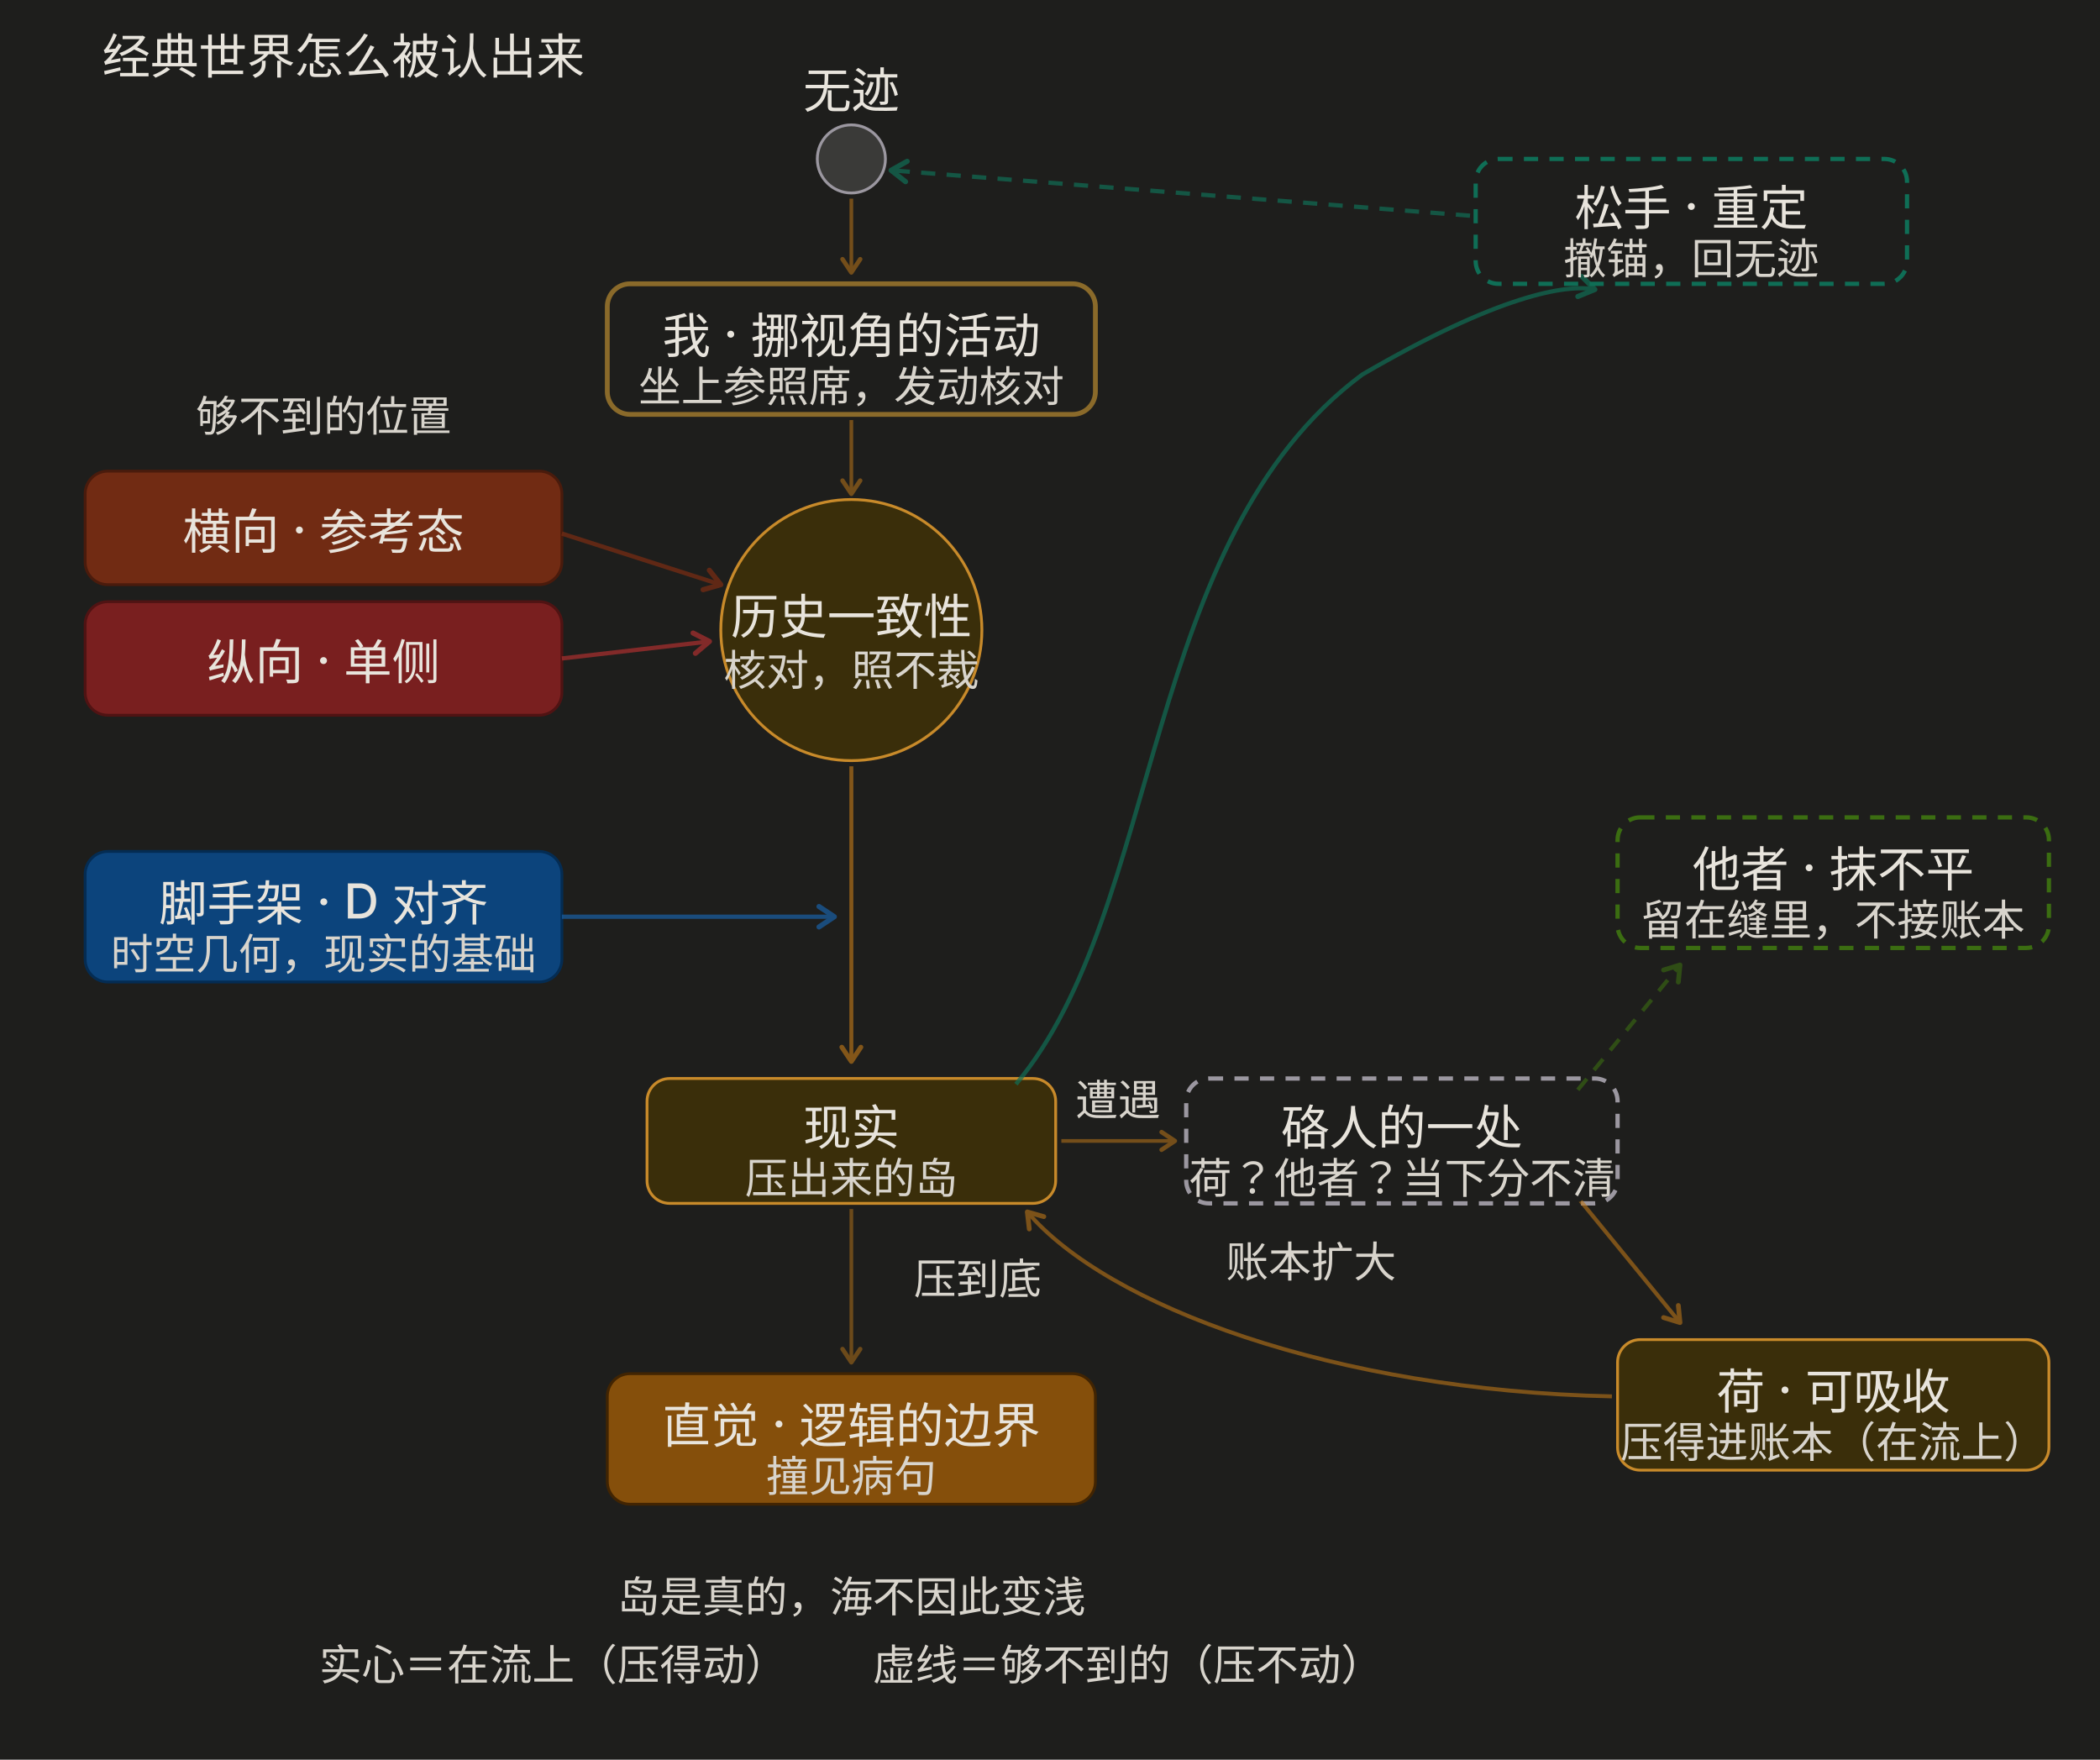
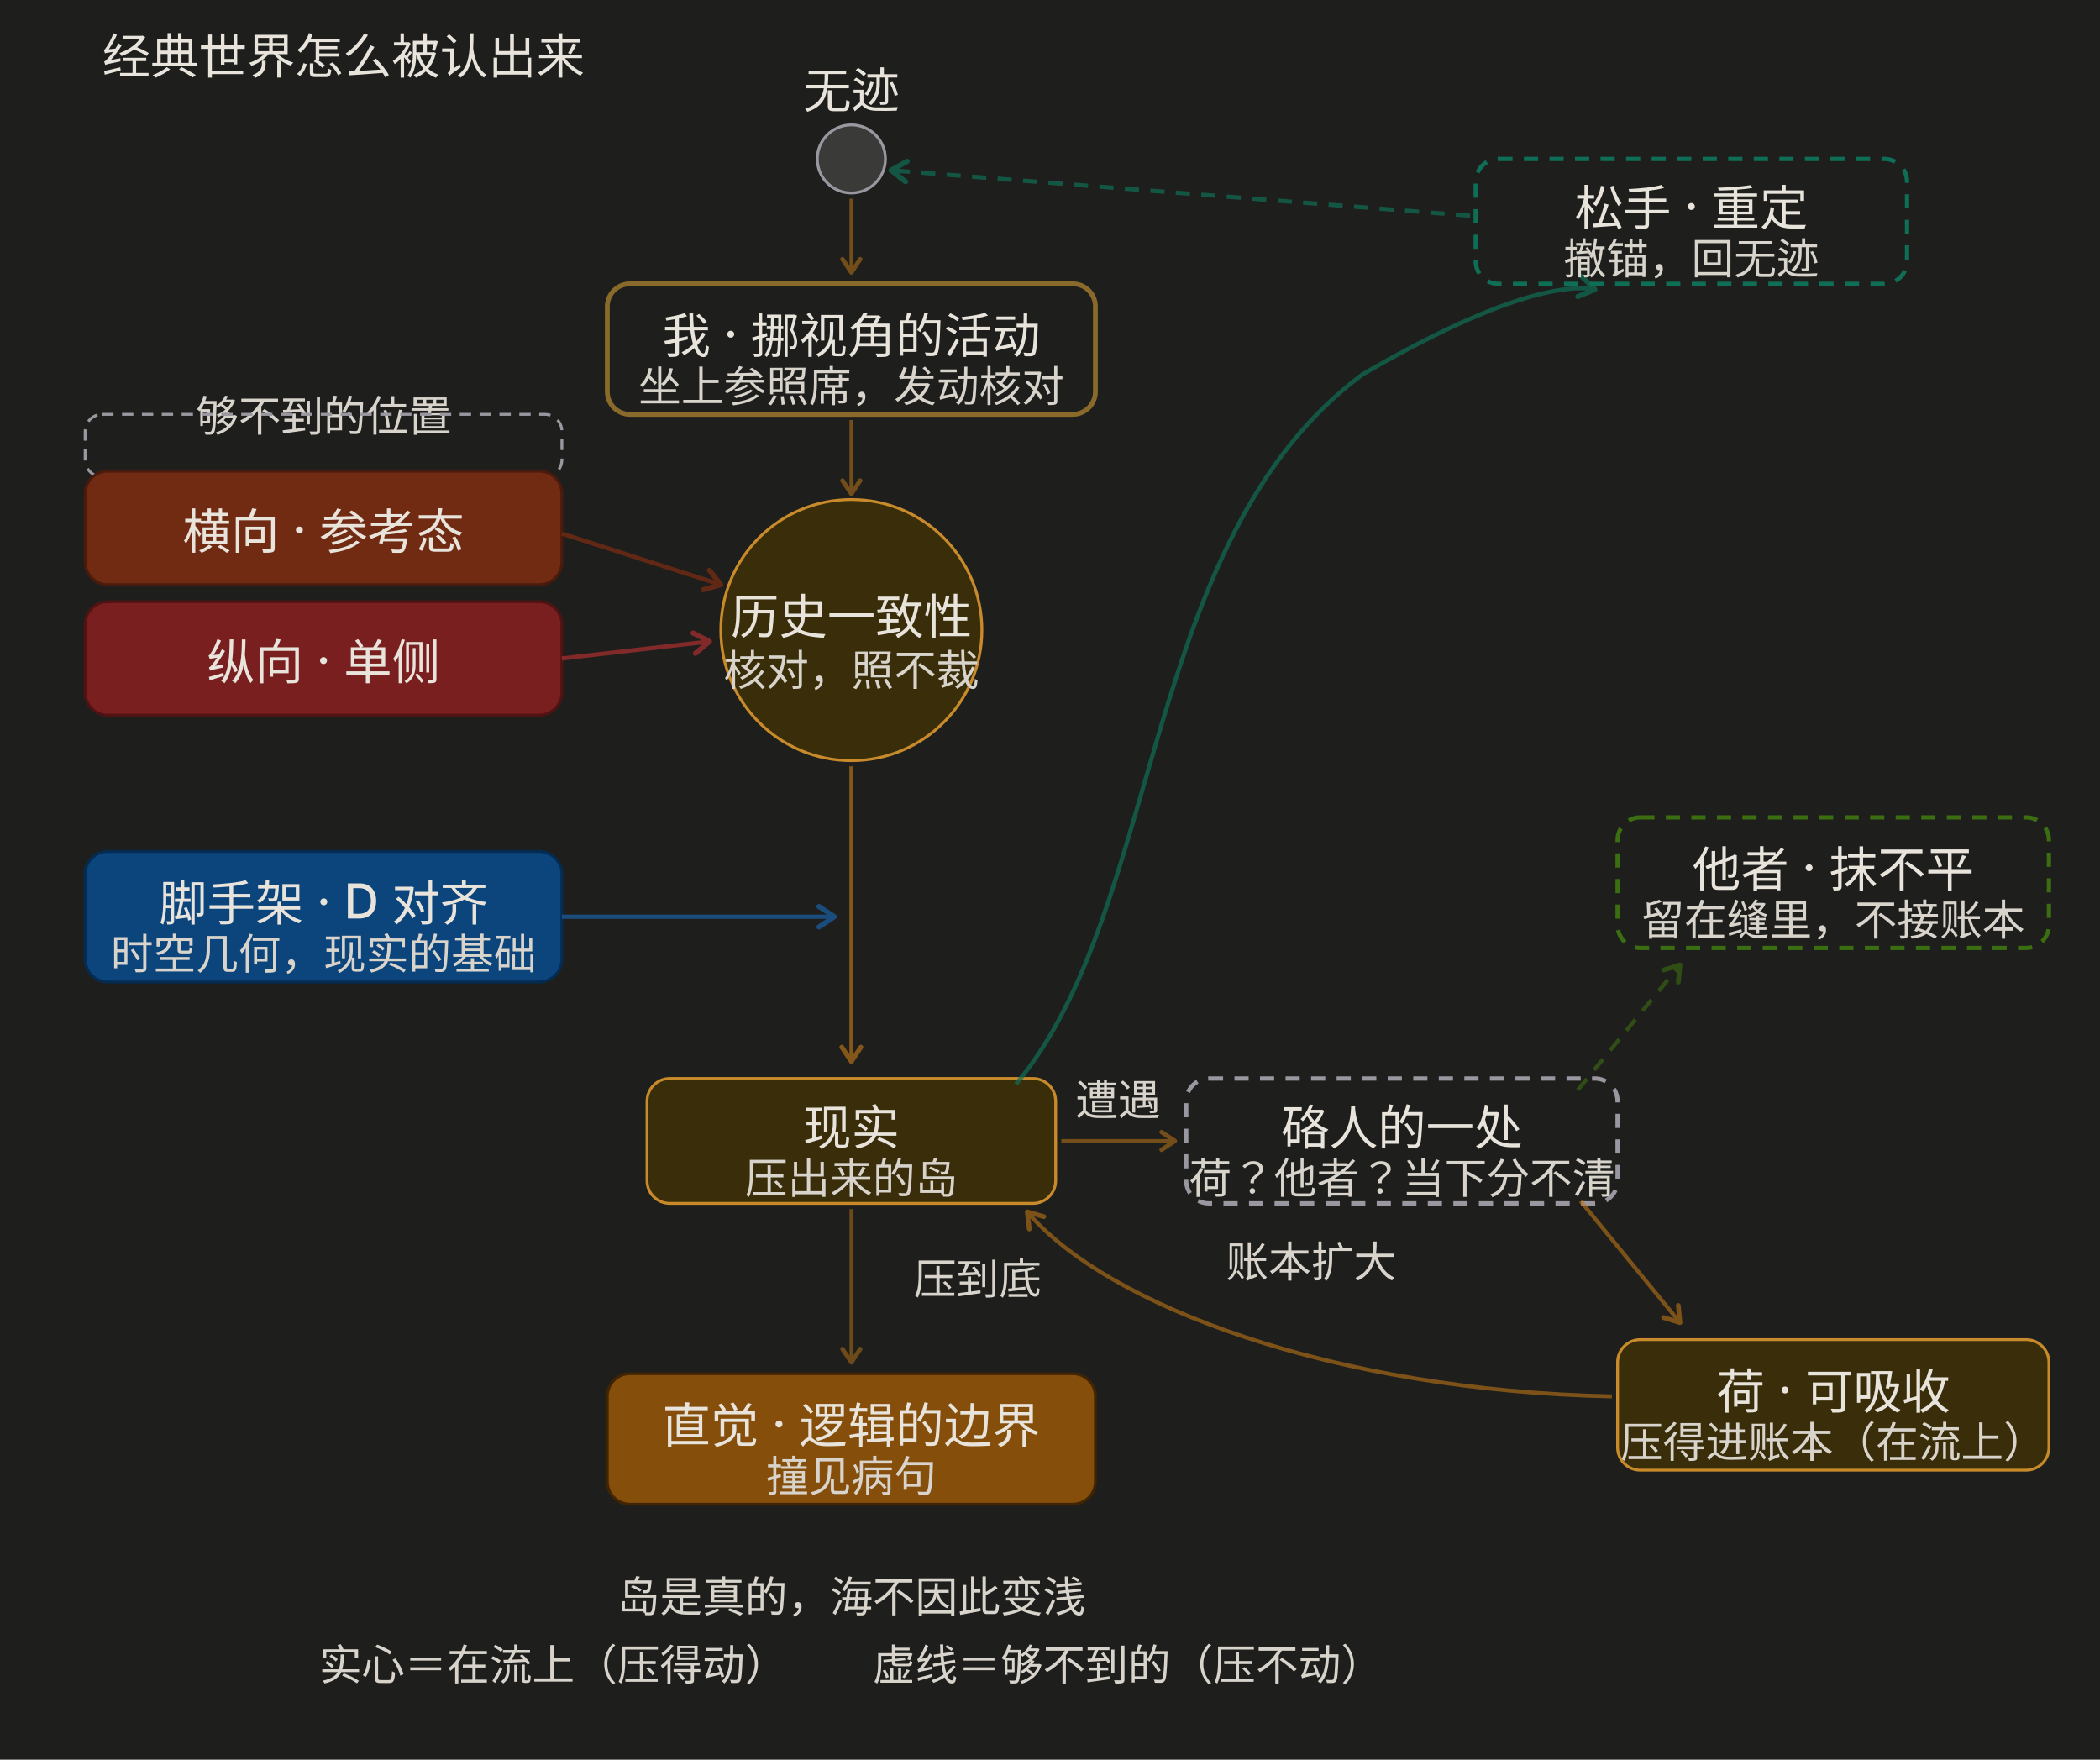
<svg xmlns="http://www.w3.org/2000/svg" preserveAspectRatio="xMidYMid meet" width="100%" viewBox="0 0 740 620" role="img" style="">
  <rect x="0" y="0" width="740" height="620" fill="#1e1e1c" />
  <defs>
    <marker id="arrow" viewBox="0 0 10 10" refX="8" refY="5" markerWidth="6" markerHeight="6" orient="auto-start-reverse">
      <path d="M2 1L8 5L2 9" fill="none" stroke="context-stroke" stroke-width="2.0" stroke-linecap="round" stroke-linejoin="round" />
    </marker>
    <mask id="imagine-text-gaps-jfblbp" maskUnits="userSpaceOnUse">
      <rect x="0" y="0" width="740" height="620" fill="white" />
      <rect x="32" y="9.296" width="148.375" height="25.13" fill="black" rx="2" />
      <rect x="281.996" y="22.296" width="36.387" height="21.13" fill="black" rx="2" />
      <rect x="242.336" y="106.435" width="115.328" height="21.13" fill="black" rx="2" />
      <rect x="236.008" y="125.463" width="128.312" height="19.074" fill="black" rx="2" />
      <rect x="261.002" y="205.435" width="77.996" height="21.13" fill="black" rx="2" />
      <rect x="260.006" y="225.463" width="80.322" height="19.074" fill="black" rx="2" />
      <rect x="74.006" y="138.352" width="79.988" height="19.074" fill="black" rx="2" />
      <rect x="70.334" y="175.435" width="87.332" height="21.13" fill="black" rx="2" />
      <rect x="77.336" y="221.435" width="73.329" height="21.13" fill="black" rx="2" />
      <rect x="63.653" y="306.435" width="101.081" height="21.13" fill="black" rx="2" />
      <rect x="50.008" y="325.463" width="127.983" height="19.074" fill="black" rx="2" />
      <rect x="281.996" y="385.435" width="36.007" height="21.13" fill="black" rx="2" />
      <rect x="266.002" y="404.463" width="67.997" height="19.074" fill="black" rx="2" />
      <rect x="318" y="441.352" width="44.329" height="23.074" fill="black" rx="2" />
      <rect x="242.336" y="490.435" width="115.709" height="21.13" fill="black" rx="2" />
      <rect x="272.002" y="509.463" width="55.995" height="19.074" fill="black" rx="2" />
      <rect x="377.999" y="379.352" width="32.331" height="19.074" fill="black" rx="2" />
      <rect x="455.002" y="385.435" width="78.383" height="21.13" fill="black" rx="2" />
      <rect x="430.008" y="404.463" width="127.983" height="19.074" fill="black" rx="2" />
      <rect x="602.334" y="294.435" width="87.332" height="21.13" fill="black" rx="2" />
      <rect x="588.009" y="313.463" width="116.315" height="19.074" fill="black" rx="2" />
      <rect x="609.336" y="478.435" width="73.714" height="21.13" fill="black" rx="2" />
      <rect x="582.008" y="497.463" width="127.983" height="19.074" fill="black" rx="2" />
      <rect x="434.002" y="436.352" width="56.326" height="19.074" fill="black" rx="2" />
      <rect x="559.336" y="61.435" width="73.329" height="21.13" fill="black" rx="2" />
      <rect x="556.006" y="80.463" width="80.322" height="19.074" fill="black" rx="2" />
      <rect x="230.008" y="554.352" width="140.31" height="19.074" fill="black" rx="2" />
      <rect x="149.027" y="578.352" width="301.946" height="19.074" fill="black" rx="2" />
    </mask>
  </defs>
  <text x="36" y="26" style="fill:#e8e4dc;stroke:none;color:#d8d4cc;stroke-width:1.5px;stroke-linecap:butt;stroke-linejoin:miter;opacity:1;font-family:&quot;Anthropic Sans&quot;, -apple-system, BlinkMacSystemFont, &quot;Segoe UI&quot;, sans-serif;font-size:17px;font-weight:500;text-anchor:start;dominant-baseline:auto">经典世界怎么被认出来</text>
  <a href="02_start.html#scene-wuji" target="_top">
    <g style="fill:#efece4;stroke:none;color:#d8d4cc;stroke-width:1.5px;stroke-linecap:butt;stroke-linejoin:miter;opacity:1;font-family:&quot;Anthropic Sans&quot;, -apple-system, BlinkMacSystemFont, &quot;Segoe UI&quot;, sans-serif;font-size:17px;font-weight:400;text-anchor:start;dominant-baseline:auto">
      <circle cx="300" cy="56" r="12" stroke-width="1.0" style="fill:#3a3a38;stroke:#9b97a0;color:#d8d4cc;stroke-width:1.0px;stroke-linecap:butt;stroke-linejoin:miter;opacity:1;font-family:&quot;Anthropic Sans&quot;, -apple-system, BlinkMacSystemFont, &quot;Segoe UI&quot;, sans-serif;font-size:17px;font-weight:400;text-anchor:start;dominant-baseline:auto" />
      <text x="300" y="38" text-anchor="middle" style="fill:#e8e4dc;stroke:none;color:#d8d4cc;stroke-width:1.5px;stroke-linecap:butt;stroke-linejoin:miter;opacity:1;font-family:&quot;Anthropic Sans&quot;, -apple-system, BlinkMacSystemFont, &quot;Segoe UI&quot;, sans-serif;font-size:17px;font-weight:500;text-anchor:middle;dominant-baseline:auto">无迹</text>
    </g>
  </a>
  <line x1="300" y1="70" x2="300" y2="96" stroke="#d8a040" stroke-width="1.3" opacity="0.85" marker-end="url(#arrow)" style="fill:#efece4;stroke:rgb(186, 117, 23);color:#d8d4cc;stroke-width:1.3px;stroke-linecap:butt;stroke-linejoin:miter;opacity:0.55;font-family:&quot;Anthropic Sans&quot;, -apple-system, BlinkMacSystemFont, &quot;Segoe UI&quot;, sans-serif;font-size:17px;font-weight:400;text-anchor:start;dominant-baseline:auto" />
  <a href="07_worldtopos.html#scene-wo" target="_top">
    <g style="fill:#efece4;stroke:none;color:#d8d4cc;stroke-width:1.5px;stroke-linecap:butt;stroke-linejoin:miter;opacity:1;font-family:&quot;Anthropic Sans&quot;, -apple-system, BlinkMacSystemFont, &quot;Segoe UI&quot;, sans-serif;font-size:17px;font-weight:400;text-anchor:start;dominant-baseline:auto">
      <rect x="214" y="100" width="172" height="46" rx="8" fill="none" stroke="#c8a040" stroke-width="1.7" style="fill:none;stroke:rgb(138, 106, 42);color:#d8d4cc;stroke-width:1.7px;stroke-linecap:butt;stroke-linejoin:miter;opacity:1;font-family:&quot;Anthropic Sans&quot;, -apple-system, BlinkMacSystemFont, &quot;Segoe UI&quot;, sans-serif;font-size:17px;font-weight:400;text-anchor:start;dominant-baseline:auto" />
      <text x="300" y="117" text-anchor="middle" dominant-baseline="central" style="fill:#e8e4dc;stroke:none;color:#d8d4cc;stroke-width:1.5px;stroke-linecap:butt;stroke-linejoin:miter;opacity:1;font-family:&quot;Anthropic Sans&quot;, -apple-system, BlinkMacSystemFont, &quot;Segoe UI&quot;, sans-serif;font-size:17px;font-weight:500;text-anchor:middle;dominant-baseline:central">我 · 挪视角的活动</text>
      <text x="300" y="135" text-anchor="middle" dominant-baseline="central" fill="#c8a040" style="fill:#d8d4cc;stroke:none;color:#d8d4cc;stroke-width:1.5px;stroke-linecap:butt;stroke-linejoin:miter;opacity:1;font-family:&quot;Anthropic Sans&quot;, -apple-system, BlinkMacSystemFont, &quot;Segoe UI&quot;, sans-serif;font-size:15px;font-weight:400;text-anchor:middle;dominant-baseline:central">坐上参照席，发动核对</text>
    </g>
  </a>
  <line x1="300" y1="148" x2="300" y2="174" stroke="#d8a040" stroke-width="1.3" opacity="0.85" marker-end="url(#arrow)" style="fill:#efece4;stroke:rgb(186, 117, 23);color:#d8d4cc;stroke-width:1.3px;stroke-linecap:butt;stroke-linejoin:miter;opacity:0.55;font-family:&quot;Anthropic Sans&quot;, -apple-system, BlinkMacSystemFont, &quot;Segoe UI&quot;, sans-serif;font-size:17px;font-weight:400;text-anchor:start;dominant-baseline:auto" />
  <a href="07_worldtopos.html#scene-lishi" target="_top">
    <g style="fill:#efece4;stroke:none;color:#d8d4cc;stroke-width:1.5px;stroke-linecap:butt;stroke-linejoin:miter;opacity:1;font-family:&quot;Anthropic Sans&quot;, -apple-system, BlinkMacSystemFont, &quot;Segoe UI&quot;, sans-serif;font-size:17px;font-weight:400;text-anchor:start;dominant-baseline:auto">
      <circle cx="300" cy="222" r="46" stroke-width="1.0" style="fill:#3a2e0a;stroke:#c88a2a;color:#d8d4cc;stroke-width:1.0px;stroke-linecap:butt;stroke-linejoin:miter;opacity:1;font-family:&quot;Anthropic Sans&quot;, -apple-system, BlinkMacSystemFont, &quot;Segoe UI&quot;, sans-serif;font-size:17px;font-weight:400;text-anchor:start;dominant-baseline:auto" />
      <text x="300" y="216" text-anchor="middle" dominant-baseline="central" style="fill:#e8e4dc;stroke:none;color:#d8d4cc;stroke-width:1.5px;stroke-linecap:butt;stroke-linejoin:miter;opacity:1;font-family:&quot;Anthropic Sans&quot;, -apple-system, BlinkMacSystemFont, &quot;Segoe UI&quot;, sans-serif;font-size:17px;font-weight:500;text-anchor:middle;dominant-baseline:central">历史一致性</text>
      <text x="300" y="235" text-anchor="middle" dominant-baseline="central" style="fill:#d8d4cc;stroke:none;color:#d8d4cc;stroke-width:1.5px;stroke-linecap:butt;stroke-linejoin:miter;opacity:1;font-family:&quot;Anthropic Sans&quot;, -apple-system, BlinkMacSystemFont, &quot;Segoe UI&quot;, sans-serif;font-size:15px;font-weight:400;text-anchor:middle;dominant-baseline:central">核对，照不裁</text>
    </g>
  </a>
-   <a href="05_unknowable.html#scene-sanzhong" target="_top">
-     <g style="fill:#efece4;stroke:none;color:#d8d4cc;stroke-width:1.5px;stroke-linecap:butt;stroke-linejoin:miter;opacity:1;font-family:&quot;Anthropic Sans&quot;, -apple-system, BlinkMacSystemFont, &quot;Segoe UI&quot;, sans-serif;font-size:17px;font-weight:400;text-anchor:start;dominant-baseline:auto">
-       <text x="114" y="152" text-anchor="middle" fill="#e0dcd4" style="fill:#d8d4cc;stroke:none;color:#d8d4cc;stroke-width:1.5px;stroke-linecap:butt;stroke-linejoin:miter;opacity:1;font-family:&quot;Anthropic Sans&quot;, -apple-system, BlinkMacSystemFont, &quot;Segoe UI&quot;, sans-serif;font-size:15px;font-weight:400;text-anchor:middle;dominant-baseline:auto">够不到的位置</text>
-     </g>
-   </a>
+   <g style="fill:#efece4;stroke:none;color:#d8d4cc;stroke-width:1.5px;stroke-linecap:butt;stroke-linejoin:miter;opacity:1;font-family:&quot;Anthropic Sans&quot;, -apple-system, BlinkMacSystemFont, &quot;Segoe UI&quot;, sans-serif;font-size:17px;font-weight:400;text-anchor:start;dominant-baseline:auto">
+     <text x="114" y="152" text-anchor="middle" fill="#e0dcd4" style="fill:#d8d4cc;stroke:none;color:#d8d4cc;stroke-width:1.5px;stroke-linecap:butt;stroke-linejoin:miter;opacity:1;font-family:&quot;Anthropic Sans&quot;, -apple-system, BlinkMacSystemFont, &quot;Segoe UI&quot;, sans-serif;font-size:15px;font-weight:400;text-anchor:middle;dominant-baseline:auto">够不到的位置</text>
+   </g>
+   <rect x="30" y="146" width="168" height="22" rx="6" fill="none" stroke="#9b97a0" stroke-width="1" stroke-dasharray="4 3" />
  <a href="04_intentionality.html#scene-heng" target="_top">
    <g style="fill:#efece4;stroke:none;color:#d8d4cc;stroke-width:1.5px;stroke-linecap:butt;stroke-linejoin:miter;opacity:1;font-family:&quot;Anthropic Sans&quot;, -apple-system, BlinkMacSystemFont, &quot;Segoe UI&quot;, sans-serif;font-size:17px;font-weight:400;text-anchor:start;dominant-baseline:auto">
      <rect x="30" y="166" width="168" height="40" rx="8" fill="#3a2010" stroke="#8a3a20" stroke-width="1.0" style="fill:rgb(113, 43, 19);stroke:rgb(74, 27, 12);color:#d8d4cc;stroke-width:1.0px;stroke-linecap:butt;stroke-linejoin:miter;opacity:1;font-family:&quot;Anthropic Sans&quot;, -apple-system, BlinkMacSystemFont, &quot;Segoe UI&quot;, sans-serif;font-size:17px;font-weight:400;text-anchor:start;dominant-baseline:auto" />
      <text x="114" y="186" text-anchor="middle" dominant-baseline="central" fill="#F5C4B3" style="fill:#e8e4dc;stroke:none;color:#d8d4cc;stroke-width:1.5px;stroke-linecap:butt;stroke-linejoin:miter;opacity:1;font-family:&quot;Anthropic Sans&quot;, -apple-system, BlinkMacSystemFont, &quot;Segoe UI&quot;, sans-serif;font-size:17px;font-weight:500;text-anchor:middle;dominant-baseline:central">横向 · 参考态</text>
    </g>
  </a>
  <line x1="198" y1="188" x2="254" y2="206" stroke="#c88a40" stroke-width="1.5" opacity="0.95" marker-end="url(#arrow)" style="fill:#efece4;stroke:rgb(113, 43, 19);color:#d8d4cc;stroke-width:1.5px;stroke-linecap:butt;stroke-linejoin:miter;opacity:0.8;font-family:&quot;Anthropic Sans&quot;, -apple-system, BlinkMacSystemFont, &quot;Segoe UI&quot;, sans-serif;font-size:17px;font-weight:400;text-anchor:start;dominant-baseline:auto" />
  <a href="03_twostreams.html#scene-zong" target="_top">
    <g style="fill:#efece4;stroke:none;color:#d8d4cc;stroke-width:1.5px;stroke-linecap:butt;stroke-linejoin:miter;opacity:1;font-family:&quot;Anthropic Sans&quot;, -apple-system, BlinkMacSystemFont, &quot;Segoe UI&quot;, sans-serif;font-size:17px;font-weight:400;text-anchor:start;dominant-baseline:auto">
      <rect x="30" y="212" width="168" height="40" rx="8" fill="#3a1010" stroke="#a03030" stroke-width="1.0" style="fill:rgb(121, 31, 31);stroke:rgb(80, 19, 19);color:#d8d4cc;stroke-width:1.0px;stroke-linecap:butt;stroke-linejoin:miter;opacity:1;font-family:&quot;Anthropic Sans&quot;, -apple-system, BlinkMacSystemFont, &quot;Segoe UI&quot;, sans-serif;font-size:17px;font-weight:400;text-anchor:start;dominant-baseline:auto" />
      <text x="114" y="232" text-anchor="middle" dominant-baseline="central" fill="#F7C1C1" style="fill:#e8e4dc;stroke:none;color:#d8d4cc;stroke-width:1.5px;stroke-linecap:butt;stroke-linejoin:miter;opacity:1;font-family:&quot;Anthropic Sans&quot;, -apple-system, BlinkMacSystemFont, &quot;Segoe UI&quot;, sans-serif;font-size:17px;font-weight:500;text-anchor:middle;dominant-baseline:central">纵向 · 单侧</text>
    </g>
  </a>
  <line x1="198" y1="232" x2="250" y2="226" stroke="#d85050" stroke-width="1.5" opacity="0.75" marker-end="url(#arrow)" style="fill:#efece4;stroke:rgb(163, 45, 45);color:#d8d4cc;stroke-width:1.5px;stroke-linecap:butt;stroke-linejoin:miter;opacity:0.75;font-family:&quot;Anthropic Sans&quot;, -apple-system, BlinkMacSystemFont, &quot;Segoe UI&quot;, sans-serif;font-size:17px;font-weight:400;text-anchor:start;dominant-baseline:auto" />
  <a href="09_assertion.html#scene-dui" target="_top">
    <g style="fill:#efece4;stroke:none;color:#d8d4cc;stroke-width:1.5px;stroke-linecap:butt;stroke-linejoin:miter;opacity:1;font-family:&quot;Anthropic Sans&quot;, -apple-system, BlinkMacSystemFont, &quot;Segoe UI&quot;, sans-serif;font-size:17px;font-weight:400;text-anchor:start;dominant-baseline:auto">
      <rect x="30" y="300" width="168" height="46" rx="8" fill="#0a3040" stroke="#1a5a9a" stroke-width="1.0" style="fill:rgb(12, 68, 124);stroke:rgb(4, 44, 83);color:#d8d4cc;stroke-width:1.0px;stroke-linecap:butt;stroke-linejoin:miter;opacity:1;font-family:&quot;Anthropic Sans&quot;, -apple-system, BlinkMacSystemFont, &quot;Segoe UI&quot;, sans-serif;font-size:17px;font-weight:400;text-anchor:start;dominant-baseline:auto" />
      <text x="114" y="317" text-anchor="middle" dominant-baseline="central" fill="#B5D4F4" style="fill:#e8e4dc;stroke:none;color:#d8d4cc;stroke-width:1.5px;stroke-linecap:butt;stroke-linejoin:miter;opacity:1;font-family:&quot;Anthropic Sans&quot;, -apple-system, BlinkMacSystemFont, &quot;Segoe UI&quot;, sans-serif;font-size:17px;font-weight:500;text-anchor:middle;dominant-baseline:central">脚手架 · D 对齐</text>
      <text x="114" y="335" text-anchor="middle" dominant-baseline="central" fill="#85B7EB" style="fill:#d8d4cc;stroke:none;color:#d8d4cc;stroke-width:1.5px;stroke-linecap:butt;stroke-linejoin:miter;opacity:1;font-family:&quot;Anthropic Sans&quot;, -apple-system, BlinkMacSystemFont, &quot;Segoe UI&quot;, sans-serif;font-size:15px;font-weight:400;text-anchor:middle;dominant-baseline:central">时空几何，现实的基础</text>
    </g>
  </a>
  <line x1="198" y1="323" x2="294" y2="323" stroke="#3a8ac8" stroke-width="1.5" opacity="0.9" marker-end="url(#arrow)" style="fill:#efece4;stroke:rgb(24, 95, 165);color:#d8d4cc;stroke-width:1.5px;stroke-linecap:butt;stroke-linejoin:miter;opacity:0.7;font-family:&quot;Anthropic Sans&quot;, -apple-system, BlinkMacSystemFont, &quot;Segoe UI&quot;, sans-serif;font-size:17px;font-weight:400;text-anchor:start;dominant-baseline:auto" />
  <line x1="300" y1="270" x2="300" y2="374" stroke="#d8a040" stroke-width="1.4" opacity="0.9" marker-end="url(#arrow)" style="fill:#efece4;stroke:rgb(186, 117, 23);color:#d8d4cc;stroke-width:1.4px;stroke-linecap:butt;stroke-linejoin:miter;opacity:0.65;font-family:&quot;Anthropic Sans&quot;, -apple-system, BlinkMacSystemFont, &quot;Segoe UI&quot;, sans-serif;font-size:17px;font-weight:400;text-anchor:start;dominant-baseline:auto" />
  <a href="10_classicalworld.html#scene-xianshi" target="_top">
    <g style="fill:#efece4;stroke:none;color:#d8d4cc;stroke-width:1.5px;stroke-linecap:butt;stroke-linejoin:miter;opacity:1;font-family:&quot;Anthropic Sans&quot;, -apple-system, BlinkMacSystemFont, &quot;Segoe UI&quot;, sans-serif;font-size:17px;font-weight:400;text-anchor:start;dominant-baseline:auto">
      <rect x="228" y="380" width="144" height="44" rx="8" stroke-width="1.0" style="fill:#3a2e0a;stroke:#c88a2a;color:#d8d4cc;stroke-width:1.0px;stroke-linecap:butt;stroke-linejoin:miter;opacity:1;font-family:&quot;Anthropic Sans&quot;, -apple-system, BlinkMacSystemFont, &quot;Segoe UI&quot;, sans-serif;font-size:17px;font-weight:400;text-anchor:start;dominant-baseline:auto" />
      <text x="300" y="396" text-anchor="middle" dominant-baseline="central" style="fill:#e8e4dc;stroke:none;color:#d8d4cc;stroke-width:1.5px;stroke-linecap:butt;stroke-linejoin:miter;opacity:1;font-family:&quot;Anthropic Sans&quot;, -apple-system, BlinkMacSystemFont, &quot;Segoe UI&quot;, sans-serif;font-size:17px;font-weight:500;text-anchor:middle;dominant-baseline:central">现实</text>
      <text x="300" y="414" text-anchor="middle" dominant-baseline="central" style="fill:#d8d4cc;stroke:none;color:#d8d4cc;stroke-width:1.5px;stroke-linecap:butt;stroke-linejoin:miter;opacity:1;font-family:&quot;Anthropic Sans&quot;, -apple-system, BlinkMacSystemFont, &quot;Segoe UI&quot;, sans-serif;font-size:15px;font-weight:400;text-anchor:middle;dominant-baseline:central">压出来的岛</text>
    </g>
  </a>
  <line x1="300" y1="426" x2="300" y2="480" stroke="#d8a040" stroke-width="1.3" opacity="0.85" marker-end="url(#arrow)" style="fill:#efece4;stroke:rgb(186, 117, 23);color:#d8d4cc;stroke-width:1.3px;stroke-linecap:butt;stroke-linejoin:miter;opacity:0.5;font-family:&quot;Anthropic Sans&quot;, -apple-system, BlinkMacSystemFont, &quot;Segoe UI&quot;, sans-serif;font-size:17px;font-weight:400;text-anchor:start;dominant-baseline:auto" />
  <text x="322" y="456" fill="#c8a040" style="fill:#d8d4cc;stroke:none;color:#d8d4cc;stroke-width:1.5px;stroke-linecap:butt;stroke-linejoin:miter;opacity:1;font-family:&quot;Anthropic Sans&quot;, -apple-system, BlinkMacSystemFont, &quot;Segoe UI&quot;, sans-serif;font-size:15px;font-weight:400;text-anchor:start;dominant-baseline:auto">压到底</text>
  <a href="08_intuition.html#scene-luoji" target="_top">
    <g style="fill:#efece4;stroke:none;color:#d8d4cc;stroke-width:1.5px;stroke-linecap:butt;stroke-linejoin:miter;opacity:1;font-family:&quot;Anthropic Sans&quot;, -apple-system, BlinkMacSystemFont, &quot;Segoe UI&quot;, sans-serif;font-size:17px;font-weight:400;text-anchor:start;dominant-baseline:auto">
      <rect x="214" y="484" width="172" height="46" rx="8" fill="#301800" stroke="#8a5a20" stroke-width="1.0" style="fill:rgb(133, 79, 11);stroke:rgb(65, 36, 2);color:#d8d4cc;stroke-width:1.0px;stroke-linecap:butt;stroke-linejoin:miter;opacity:1;font-family:&quot;Anthropic Sans&quot;, -apple-system, BlinkMacSystemFont, &quot;Segoe UI&quot;, sans-serif;font-size:17px;font-weight:400;text-anchor:start;dominant-baseline:auto" />
      <text x="300" y="501" text-anchor="middle" dominant-baseline="central" fill="#FAC775" style="fill:#e8e4dc;stroke:none;color:#d8d4cc;stroke-width:1.5px;stroke-linecap:butt;stroke-linejoin:miter;opacity:1;font-family:&quot;Anthropic Sans&quot;, -apple-system, BlinkMacSystemFont, &quot;Segoe UI&quot;, sans-serif;font-size:17px;font-weight:500;text-anchor:middle;dominant-baseline:central">直觉 · 逻辑的边界</text>
      <text x="300" y="519" text-anchor="middle" dominant-baseline="central" fill="#FAC775" style="fill:#d8d4cc;stroke:none;color:#d8d4cc;stroke-width:1.5px;stroke-linecap:butt;stroke-linejoin:miter;opacity:1;font-family:&quot;Anthropic Sans&quot;, -apple-system, BlinkMacSystemFont, &quot;Segoe UI&quot;, sans-serif;font-size:15px;font-weight:400;text-anchor:middle;dominant-baseline:central">撞见病句</text>
    </g>
  </a>
  <line x1="374" y1="402" x2="414" y2="402" stroke="#d8a040" stroke-width="1.3" opacity="0.85" marker-end="url(#arrow)" style="fill:#efece4;stroke:rgb(186, 117, 23);color:#d8d4cc;stroke-width:1.3px;stroke-linecap:butt;stroke-linejoin:miter;opacity:0.55;font-family:&quot;Anthropic Sans&quot;, -apple-system, BlinkMacSystemFont, &quot;Segoe UI&quot;, sans-serif;font-size:17px;font-weight:400;text-anchor:start;dominant-baseline:auto" />
  <text x="394" y="393" text-anchor="middle" fill="#c8a040" style="fill:#d8d4cc;stroke:none;color:#d8d4cc;stroke-width:1.5px;stroke-linecap:butt;stroke-linejoin:miter;opacity:1;font-family:&quot;Anthropic Sans&quot;, -apple-system, BlinkMacSystemFont, &quot;Segoe UI&quot;, sans-serif;font-size:15px;font-weight:400;text-anchor:middle;dominant-baseline:auto">遭遇</text>
-   <a href="06_theother.html#scene-yisi" target="_top">
-     <g style="fill:#efece4;stroke:none;color:#d8d4cc;stroke-width:1.5px;stroke-linecap:butt;stroke-linejoin:miter;opacity:1;font-family:&quot;Anthropic Sans&quot;, -apple-system, BlinkMacSystemFont, &quot;Segoe UI&quot;, sans-serif;font-size:17px;font-weight:400;text-anchor:start;dominant-baseline:auto">
-       <rect x="418" y="380" width="152" height="44" rx="8" fill="none" stroke="#9b97a0" stroke-width="1.5" stroke-dasharray="5 4" style="fill:none;stroke:#9b97a0;color:#d8d4cc;stroke-width:1.5px;stroke-dasharray:5px, 4px;stroke-linecap:butt;stroke-linejoin:miter;opacity:1;font-family:&quot;Anthropic Sans&quot;, -apple-system, BlinkMacSystemFont, &quot;Segoe UI&quot;, sans-serif;font-size:17px;font-weight:400;text-anchor:start;dominant-baseline:auto" />
-       <text x="494" y="396" text-anchor="middle" dominant-baseline="central" fill="#e0dcd4" style="fill:#e8e4dc;stroke:none;color:#d8d4cc;stroke-width:1.5px;stroke-linecap:butt;stroke-linejoin:miter;opacity:1;font-family:&quot;Anthropic Sans&quot;, -apple-system, BlinkMacSystemFont, &quot;Segoe UI&quot;, sans-serif;font-size:17px;font-weight:500;text-anchor:middle;dominant-baseline:central">硌人的一处</text>
-       <text x="494" y="414" text-anchor="middle" dominant-baseline="central" fill="#d0ccc4" style="fill:#d8d4cc;stroke:none;color:#d8d4cc;stroke-width:1.5px;stroke-linecap:butt;stroke-linejoin:miter;opacity:1;font-family:&quot;Anthropic Sans&quot;, -apple-system, BlinkMacSystemFont, &quot;Segoe UI&quot;, sans-serif;font-size:15px;font-weight:400;text-anchor:middle;dominant-baseline:central">荷？他者？当下分不清</text>
-     </g>
-   </a>
-   <line x1="556" y1="384" x2="592" y2="340" stroke="#5ac820" stroke-width="1.4" opacity="0.9" stroke-dasharray="5 4" marker-end="url(#arrow)" style="fill:#efece4;stroke:rgb(59, 109, 17);color:#d8d4cc;stroke-width:1.4px;stroke-dasharray:5px, 4px;stroke-linecap:butt;stroke-linejoin:miter;opacity:0.6;font-family:&quot;Anthropic Sans&quot;, -apple-system, BlinkMacSystemFont, &quot;Segoe UI&quot;, sans-serif;font-size:17px;font-weight:400;text-anchor:start;dominant-baseline:auto" />
-   <a href="06_theother.html#scene-taren" target="_top">
-     <g style="fill:#efece4;stroke:none;color:#d8d4cc;stroke-width:1.5px;stroke-linecap:butt;stroke-linejoin:miter;opacity:1;font-family:&quot;Anthropic Sans&quot;, -apple-system, BlinkMacSystemFont, &quot;Segoe UI&quot;, sans-serif;font-size:17px;font-weight:400;text-anchor:start;dominant-baseline:auto">
-       <rect x="570" y="288" width="152" height="46" rx="8" fill="none" stroke="#5ac820" stroke-width="1.5" stroke-dasharray="5 4" style="fill:none;stroke:rgb(59, 109, 17);color:#d8d4cc;stroke-width:1.5px;stroke-dasharray:5px, 4px;stroke-linecap:butt;stroke-linejoin:miter;opacity:1;font-family:&quot;Anthropic Sans&quot;, -apple-system, BlinkMacSystemFont, &quot;Segoe UI&quot;, sans-serif;font-size:17px;font-weight:400;text-anchor:start;dominant-baseline:auto" />
-       <text x="646" y="305" text-anchor="middle" dominant-baseline="central" fill="#8ad060" style="fill:#e8e4dc;stroke:none;color:#d8d4cc;stroke-width:1.5px;stroke-linecap:butt;stroke-linejoin:miter;opacity:1;font-family:&quot;Anthropic Sans&quot;, -apple-system, BlinkMacSystemFont, &quot;Segoe UI&quot;, sans-serif;font-size:17px;font-weight:500;text-anchor:middle;dominant-baseline:central">他者 · 抹不平</text>
-       <text x="646" y="323" text-anchor="middle" dominant-baseline="central" fill="#5ac820" style="fill:#d8d4cc;stroke:none;color:#d8d4cc;stroke-width:1.5px;stroke-linecap:butt;stroke-linejoin:miter;opacity:1;font-family:&quot;Anthropic Sans&quot;, -apple-system, BlinkMacSystemFont, &quot;Segoe UI&quot;, sans-serif;font-size:15px;font-weight:400;text-anchor:middle;dominant-baseline:central">留在缝里，不接账本</text>
-     </g>
-   </a>
+   <g style="fill:#efece4;stroke:none;color:#d8d4cc;stroke-width:1.5px;stroke-linecap:butt;stroke-linejoin:miter;opacity:1;font-family:&quot;Anthropic Sans&quot;, -apple-system, BlinkMacSystemFont, &quot;Segoe UI&quot;, sans-serif;font-size:17px;font-weight:400;text-anchor:start;dominant-baseline:auto">
+     <rect x="418" y="380" width="152" height="44" rx="8" fill="none" stroke="#9b97a0" stroke-width="1.5" stroke-dasharray="5 4" style="fill:none;stroke:#9b97a0;color:#d8d4cc;stroke-width:1.5px;stroke-linecap:butt;stroke-linejoin:miter;opacity:1;font-family:&quot;Anthropic Sans&quot;, -apple-system, BlinkMacSystemFont, &quot;Segoe UI&quot;, sans-serif;font-size:17px;font-weight:400;text-anchor:start;dominant-baseline:auto" />
+     <text x="494" y="396" text-anchor="middle" dominant-baseline="central" fill="#e0dcd4" style="fill:#e8e4dc;stroke:none;color:#d8d4cc;stroke-width:1.5px;stroke-linecap:butt;stroke-linejoin:miter;opacity:1;font-family:&quot;Anthropic Sans&quot;, -apple-system, BlinkMacSystemFont, &quot;Segoe UI&quot;, sans-serif;font-size:17px;font-weight:500;text-anchor:middle;dominant-baseline:central">硌人的一处</text>
+     <text x="494" y="414" text-anchor="middle" dominant-baseline="central" fill="#d0ccc4" style="fill:#d8d4cc;stroke:none;color:#d8d4cc;stroke-width:1.5px;stroke-linecap:butt;stroke-linejoin:miter;opacity:1;font-family:&quot;Anthropic Sans&quot;, -apple-system, BlinkMacSystemFont, &quot;Segoe UI&quot;, sans-serif;font-size:15px;font-weight:400;text-anchor:middle;dominant-baseline:central">荷？他者？当下分不清</text>
+   </g>
+   <line x1="556" y1="384" x2="592" y2="340" stroke="#5ac820" stroke-width="1.4" opacity="0.9" stroke-dasharray="5 4" marker-end="url(#arrow)" style="fill:#efece4;stroke:rgb(59, 109, 17);color:#d8d4cc;stroke-width:1.4px;stroke-linecap:butt;stroke-linejoin:miter;opacity:0.6;font-family:&quot;Anthropic Sans&quot;, -apple-system, BlinkMacSystemFont, &quot;Segoe UI&quot;, sans-serif;font-size:17px;font-weight:400;text-anchor:start;dominant-baseline:auto" />
+   <g style="fill:#efece4;stroke:none;color:#d8d4cc;stroke-width:1.5px;stroke-linecap:butt;stroke-linejoin:miter;opacity:1;font-family:&quot;Anthropic Sans&quot;, -apple-system, BlinkMacSystemFont, &quot;Segoe UI&quot;, sans-serif;font-size:17px;font-weight:400;text-anchor:start;dominant-baseline:auto">
+     <rect x="570" y="288" width="152" height="46" rx="8" fill="none" stroke="#5ac820" stroke-width="1.5" stroke-dasharray="5 4" style="fill:none;stroke:rgb(59, 109, 17);color:#d8d4cc;stroke-width:1.5px;stroke-linecap:butt;stroke-linejoin:miter;opacity:1;font-family:&quot;Anthropic Sans&quot;, -apple-system, BlinkMacSystemFont, &quot;Segoe UI&quot;, sans-serif;font-size:17px;font-weight:400;text-anchor:start;dominant-baseline:auto" />
+     <text x="646" y="305" text-anchor="middle" dominant-baseline="central" fill="#8ad060" style="fill:#e8e4dc;stroke:none;color:#d8d4cc;stroke-width:1.5px;stroke-linecap:butt;stroke-linejoin:miter;opacity:1;font-family:&quot;Anthropic Sans&quot;, -apple-system, BlinkMacSystemFont, &quot;Segoe UI&quot;, sans-serif;font-size:17px;font-weight:500;text-anchor:middle;dominant-baseline:central">他者 · 抹不平</text>
+     <text x="646" y="323" text-anchor="middle" dominant-baseline="central" fill="#5ac820" style="fill:#d8d4cc;stroke:none;color:#d8d4cc;stroke-width:1.5px;stroke-linecap:butt;stroke-linejoin:miter;opacity:1;font-family:&quot;Anthropic Sans&quot;, -apple-system, BlinkMacSystemFont, &quot;Segoe UI&quot;, sans-serif;font-size:15px;font-weight:400;text-anchor:middle;dominant-baseline:central">留在缝里，不接账本</text>
+   </g>
  <line x1="556" y1="422" x2="592" y2="466" stroke="#d8a040" stroke-width="1.4" opacity="0.9" marker-end="url(#arrow)" mask="url(#imagine-text-gaps-jfblbp)" style="fill:#efece4;stroke:rgb(186, 117, 23);color:#d8d4cc;stroke-width:1.4px;stroke-linecap:butt;stroke-linejoin:miter;opacity:0.6;font-family:&quot;Anthropic Sans&quot;, -apple-system, BlinkMacSystemFont, &quot;Segoe UI&quot;, sans-serif;font-size:17px;font-weight:400;text-anchor:start;dominant-baseline:auto" />
  <a href="06_theother.html#scene-he" target="_top">
    <g style="fill:#efece4;stroke:none;color:#d8d4cc;stroke-width:1.5px;stroke-linecap:butt;stroke-linejoin:miter;opacity:1;font-family:&quot;Anthropic Sans&quot;, -apple-system, BlinkMacSystemFont, &quot;Segoe UI&quot;, sans-serif;font-size:17px;font-weight:400;text-anchor:start;dominant-baseline:auto">
      <rect x="570" y="472" width="152" height="46" rx="8" stroke-width="1.0" style="fill:#3a2e0a;stroke:#c88a2a;color:#d8d4cc;stroke-width:1.0px;stroke-linecap:butt;stroke-linejoin:miter;opacity:1;font-family:&quot;Anthropic Sans&quot;, -apple-system, BlinkMacSystemFont, &quot;Segoe UI&quot;, sans-serif;font-size:17px;font-weight:400;text-anchor:start;dominant-baseline:auto" />
      <text x="646" y="489" text-anchor="middle" dominant-baseline="central" style="fill:#e8e4dc;stroke:none;color:#d8d4cc;stroke-width:1.5px;stroke-linecap:butt;stroke-linejoin:miter;opacity:1;font-family:&quot;Anthropic Sans&quot;, -apple-system, BlinkMacSystemFont, &quot;Segoe UI&quot;, sans-serif;font-size:17px;font-weight:500;text-anchor:middle;dominant-baseline:central">荷 · 可吸收</text>
      <text x="646" y="507" text-anchor="middle" dominant-baseline="central" style="fill:#d8d4cc;stroke:none;color:#d8d4cc;stroke-width:1.5px;stroke-linecap:butt;stroke-linejoin:miter;opacity:1;font-family:&quot;Anthropic Sans&quot;, -apple-system, BlinkMacSystemFont, &quot;Segoe UI&quot;, sans-serif;font-size:15px;font-weight:400;text-anchor:middle;dominant-baseline:central">压得进账本（在流上）</text>
    </g>
  </a>
  <path d="M568 492 C 470 490, 390 460, 362 427" fill="none" stroke="#d8a040" stroke-width="1.4" opacity="0.9" marker-end="url(#arrow)" style="fill:none;stroke:rgb(186, 117, 23);color:#d8d4cc;stroke-width:1.4px;stroke-linecap:butt;stroke-linejoin:miter;opacity:0.6;font-family:&quot;Anthropic Sans&quot;, -apple-system, BlinkMacSystemFont, &quot;Segoe UI&quot;, sans-serif;font-size:17px;font-weight:400;text-anchor:start;dominant-baseline:auto" />
  <text x="462" y="450" text-anchor="middle" fill="#c8a040" style="fill:#d8d4cc;stroke:none;color:#d8d4cc;stroke-width:1.5px;stroke-linecap:butt;stroke-linejoin:miter;opacity:1;font-family:&quot;Anthropic Sans&quot;, -apple-system, BlinkMacSystemFont, &quot;Segoe UI&quot;, sans-serif;font-size:15px;font-weight:400;text-anchor:middle;dominant-baseline:auto">账本扩大</text>
  <path d="M358 382 C 410 320, 402 190, 480 132 C 528 104, 552 100, 562 102" fill="none" stroke="#3ac8a0" stroke-width="1.5" opacity="0.9" marker-end="url(#arrow)" style="fill:none;stroke:rgb(15, 110, 86);color:#d8d4cc;stroke-width:1.5px;stroke-linecap:butt;stroke-linejoin:miter;opacity:0.7;font-family:&quot;Anthropic Sans&quot;, -apple-system, BlinkMacSystemFont, &quot;Segoe UI&quot;, sans-serif;font-size:17px;font-weight:400;text-anchor:start;dominant-baseline:auto" />
  <a href="12_epilogue.html#scene-songshou" target="_top">
    <g style="fill:#efece4;stroke:none;color:#d8d4cc;stroke-width:1.5px;stroke-linecap:butt;stroke-linejoin:miter;opacity:1;font-family:&quot;Anthropic Sans&quot;, -apple-system, BlinkMacSystemFont, &quot;Segoe UI&quot;, sans-serif;font-size:17px;font-weight:400;text-anchor:start;dominant-baseline:auto">
-       <rect x="520" y="56" width="152" height="44" rx="8" fill="none" stroke="#3ac8a0" stroke-width="1.5" stroke-dasharray="5 4" style="fill:none;stroke:rgb(15, 110, 86);color:#d8d4cc;stroke-width:1.5px;stroke-dasharray:5px, 4px;stroke-linecap:butt;stroke-linejoin:miter;opacity:1;font-family:&quot;Anthropic Sans&quot;, -apple-system, BlinkMacSystemFont, &quot;Segoe UI&quot;, sans-serif;font-size:17px;font-weight:400;text-anchor:start;dominant-baseline:auto" />
+       <rect x="520" y="56" width="152" height="44" rx="8" fill="none" stroke="#3ac8a0" stroke-width="1.5" stroke-dasharray="5 4" style="fill:none;stroke:rgb(15, 110, 86);color:#d8d4cc;stroke-width:1.5px;stroke-linecap:butt;stroke-linejoin:miter;opacity:1;font-family:&quot;Anthropic Sans&quot;, -apple-system, BlinkMacSystemFont, &quot;Segoe UI&quot;, sans-serif;font-size:17px;font-weight:400;text-anchor:start;dominant-baseline:auto" />
      <text x="596" y="72" text-anchor="middle" dominant-baseline="central" fill="#3ac8a0" style="fill:#e8e4dc;stroke:none;color:#d8d4cc;stroke-width:1.5px;stroke-linecap:butt;stroke-linejoin:miter;opacity:1;font-family:&quot;Anthropic Sans&quot;, -apple-system, BlinkMacSystemFont, &quot;Segoe UI&quot;, sans-serif;font-size:17px;font-weight:500;text-anchor:middle;dominant-baseline:central">松手 · 重定</text>
      <text x="596" y="90" text-anchor="middle" dominant-baseline="central" fill="#3ac8a0" style="fill:#d8d4cc;stroke:none;color:#d8d4cc;stroke-width:1.5px;stroke-linecap:butt;stroke-linejoin:miter;opacity:1;font-family:&quot;Anthropic Sans&quot;, -apple-system, BlinkMacSystemFont, &quot;Segoe UI&quot;, sans-serif;font-size:15px;font-weight:400;text-anchor:middle;dominant-baseline:central">撤锚，回无迹</text>
    </g>
  </a>
-   <line x1="518" y1="76" x2="314" y2="60" stroke="#3ac8a0" stroke-width="1.5" opacity="0.9" stroke-dasharray="5 4" marker-end="url(#arrow)" style="fill:#efece4;stroke:rgb(15, 110, 86);color:#d8d4cc;stroke-width:1.5px;stroke-dasharray:5px, 4px;stroke-linecap:butt;stroke-linejoin:miter;opacity:0.7;font-family:&quot;Anthropic Sans&quot;, -apple-system, BlinkMacSystemFont, &quot;Segoe UI&quot;, sans-serif;font-size:17px;font-weight:400;text-anchor:start;dominant-baseline:auto" />
+   <line x1="518" y1="76" x2="314" y2="60" stroke="#3ac8a0" stroke-width="1.5" opacity="0.9" stroke-dasharray="5 4" marker-end="url(#arrow)" style="fill:#efece4;stroke:rgb(15, 110, 86);color:#d8d4cc;stroke-width:1.5px;stroke-linecap:butt;stroke-linejoin:miter;opacity:0.7;font-family:&quot;Anthropic Sans&quot;, -apple-system, BlinkMacSystemFont, &quot;Segoe UI&quot;, sans-serif;font-size:17px;font-weight:400;text-anchor:start;dominant-baseline:auto" />
  <text x="300" y="568" text-anchor="middle" fill="#e0dcd4" style="fill:#d8d4cc;stroke:none;color:#d8d4cc;stroke-width:1.5px;stroke-linecap:butt;stroke-linejoin:miter;opacity:1;font-family:&quot;Anthropic Sans&quot;, -apple-system, BlinkMacSystemFont, &quot;Segoe UI&quot;, sans-serif;font-size:15px;font-weight:400;text-anchor:middle;dominant-baseline:auto">岛是真的，海不因此变浅</text>
  <text x="300" y="592" text-anchor="middle" fill="#d0ccc4" style="fill:#d8d4cc;stroke:none;color:#d8d4cc;stroke-width:1.5px;stroke-linecap:butt;stroke-linejoin:miter;opacity:1;font-family:&quot;Anthropic Sans&quot;, -apple-system, BlinkMacSystemFont, &quot;Segoe UI&quot;, sans-serif;font-size:15px;font-weight:400;text-anchor:middle;dominant-baseline:auto">实心＝在流上（压得动）　　虚线＝够不到的（压不动）</text>
</svg>
